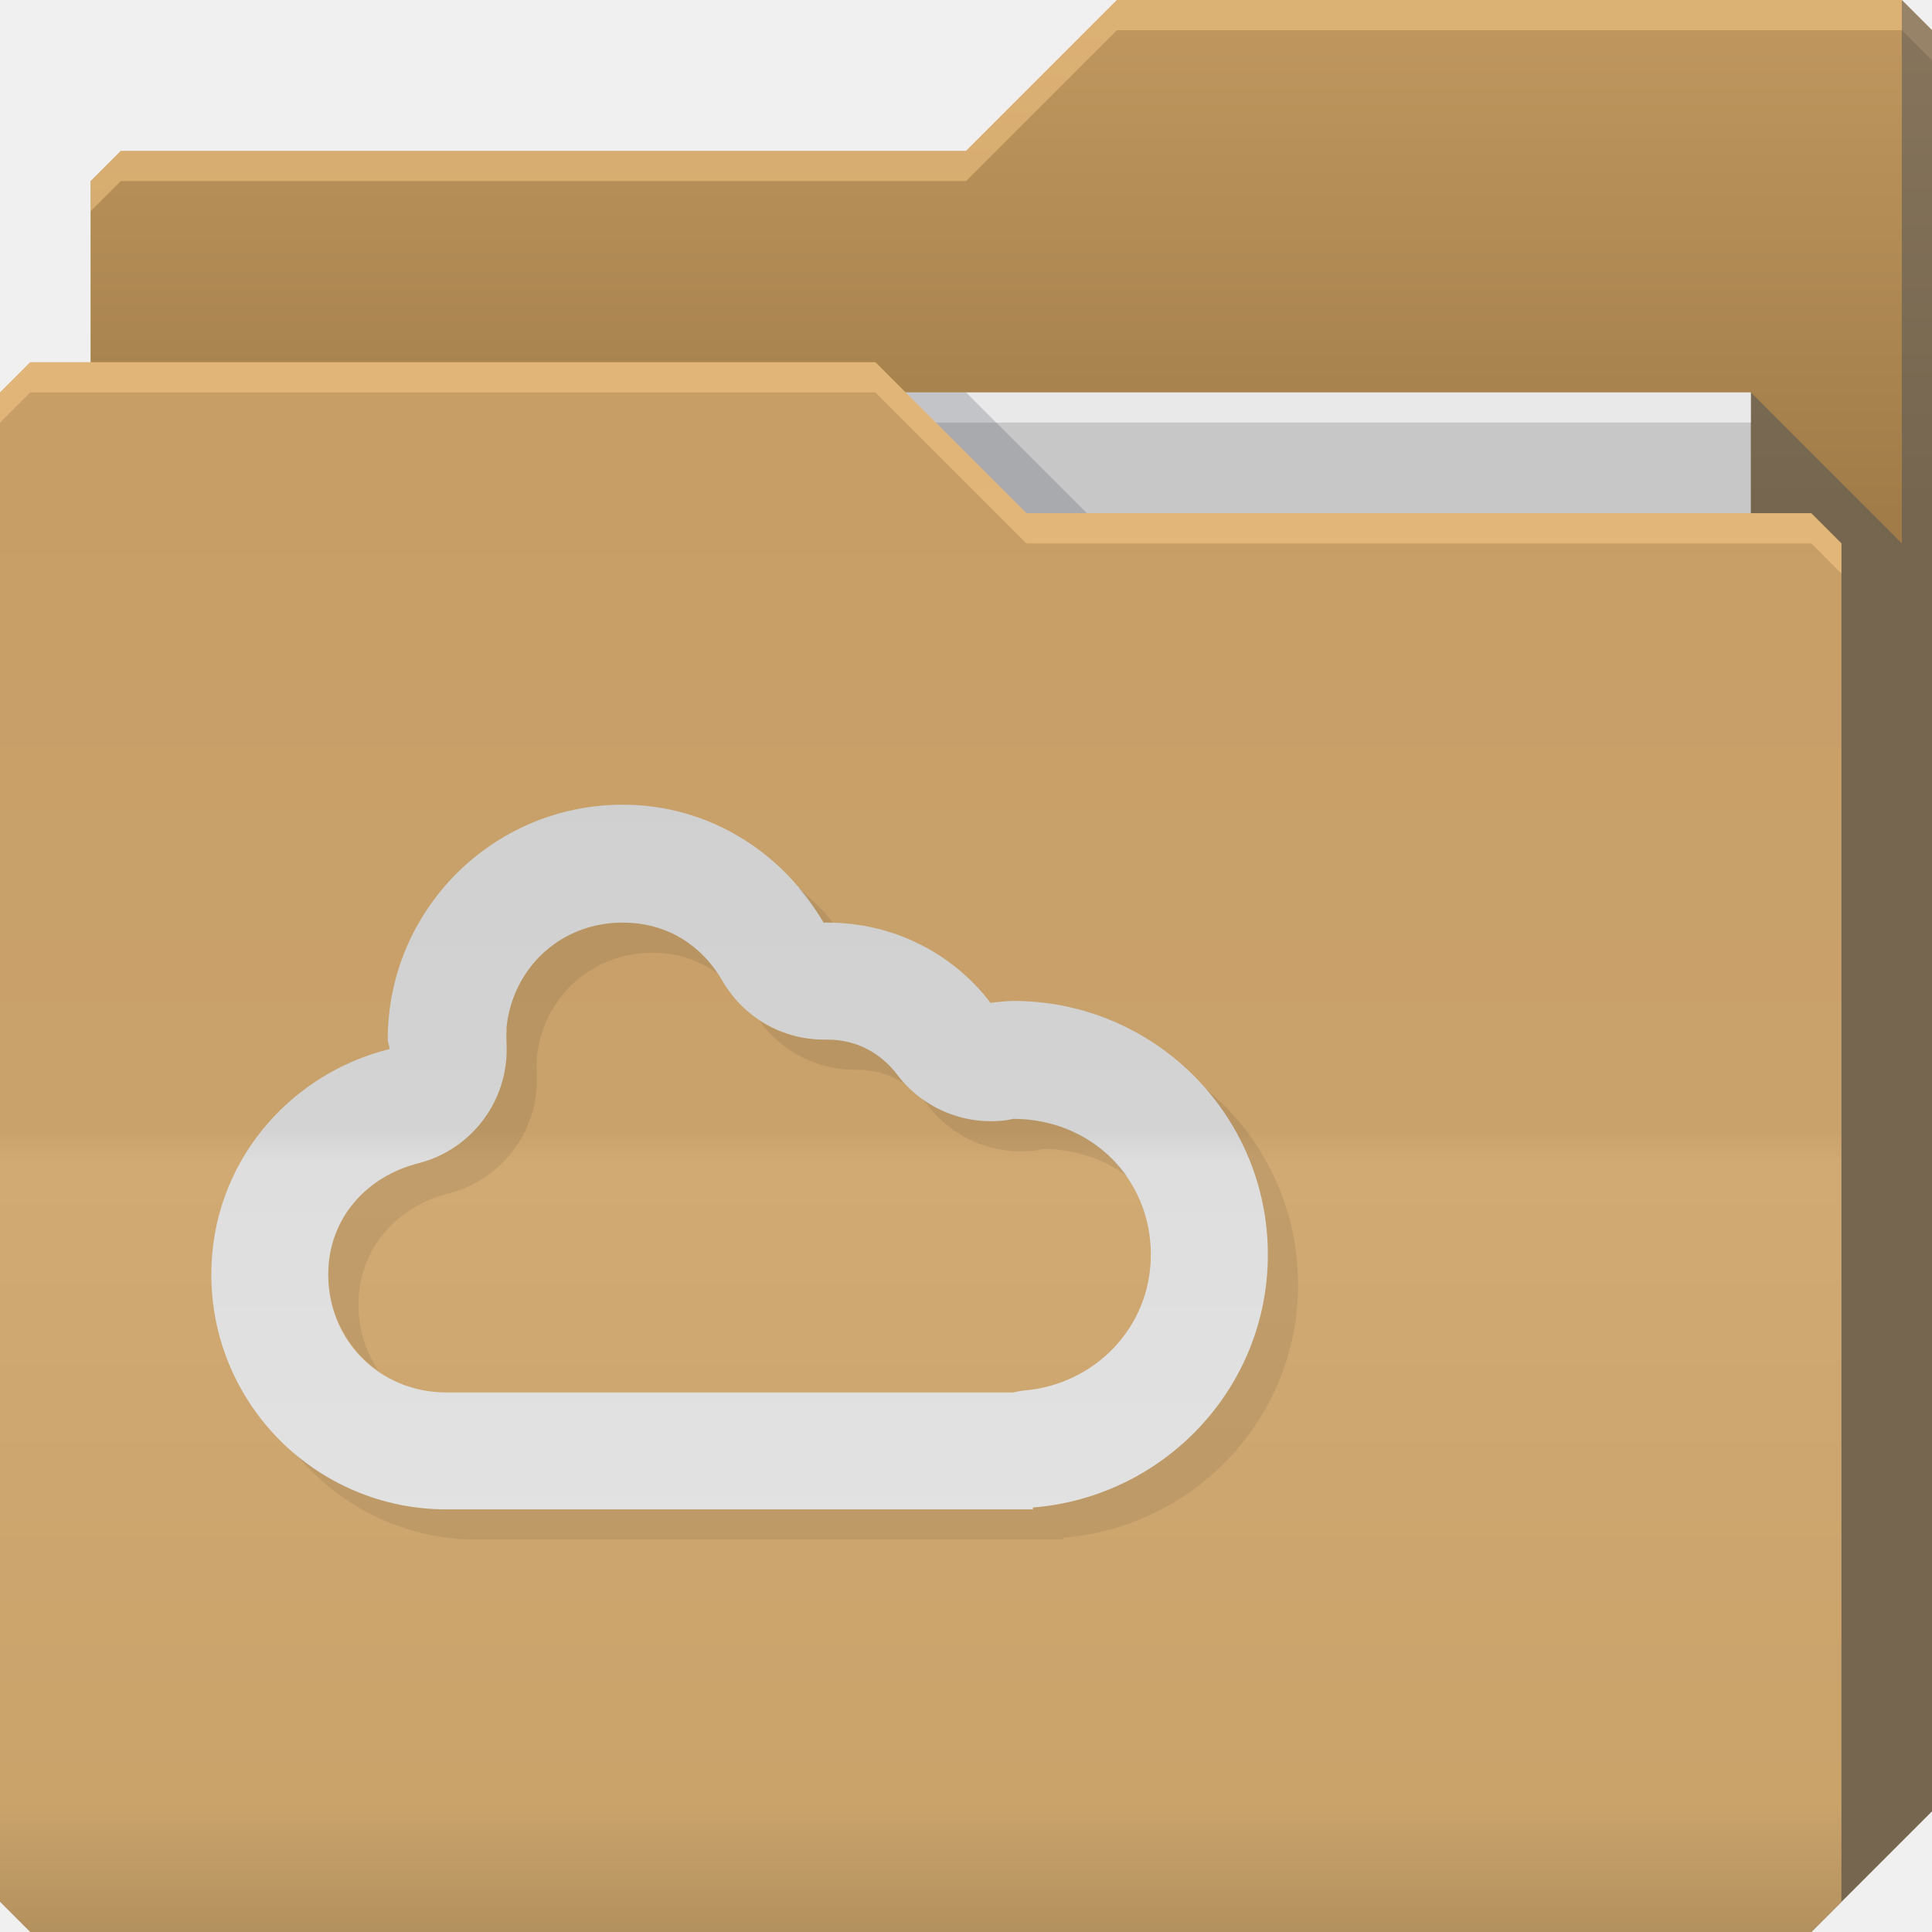
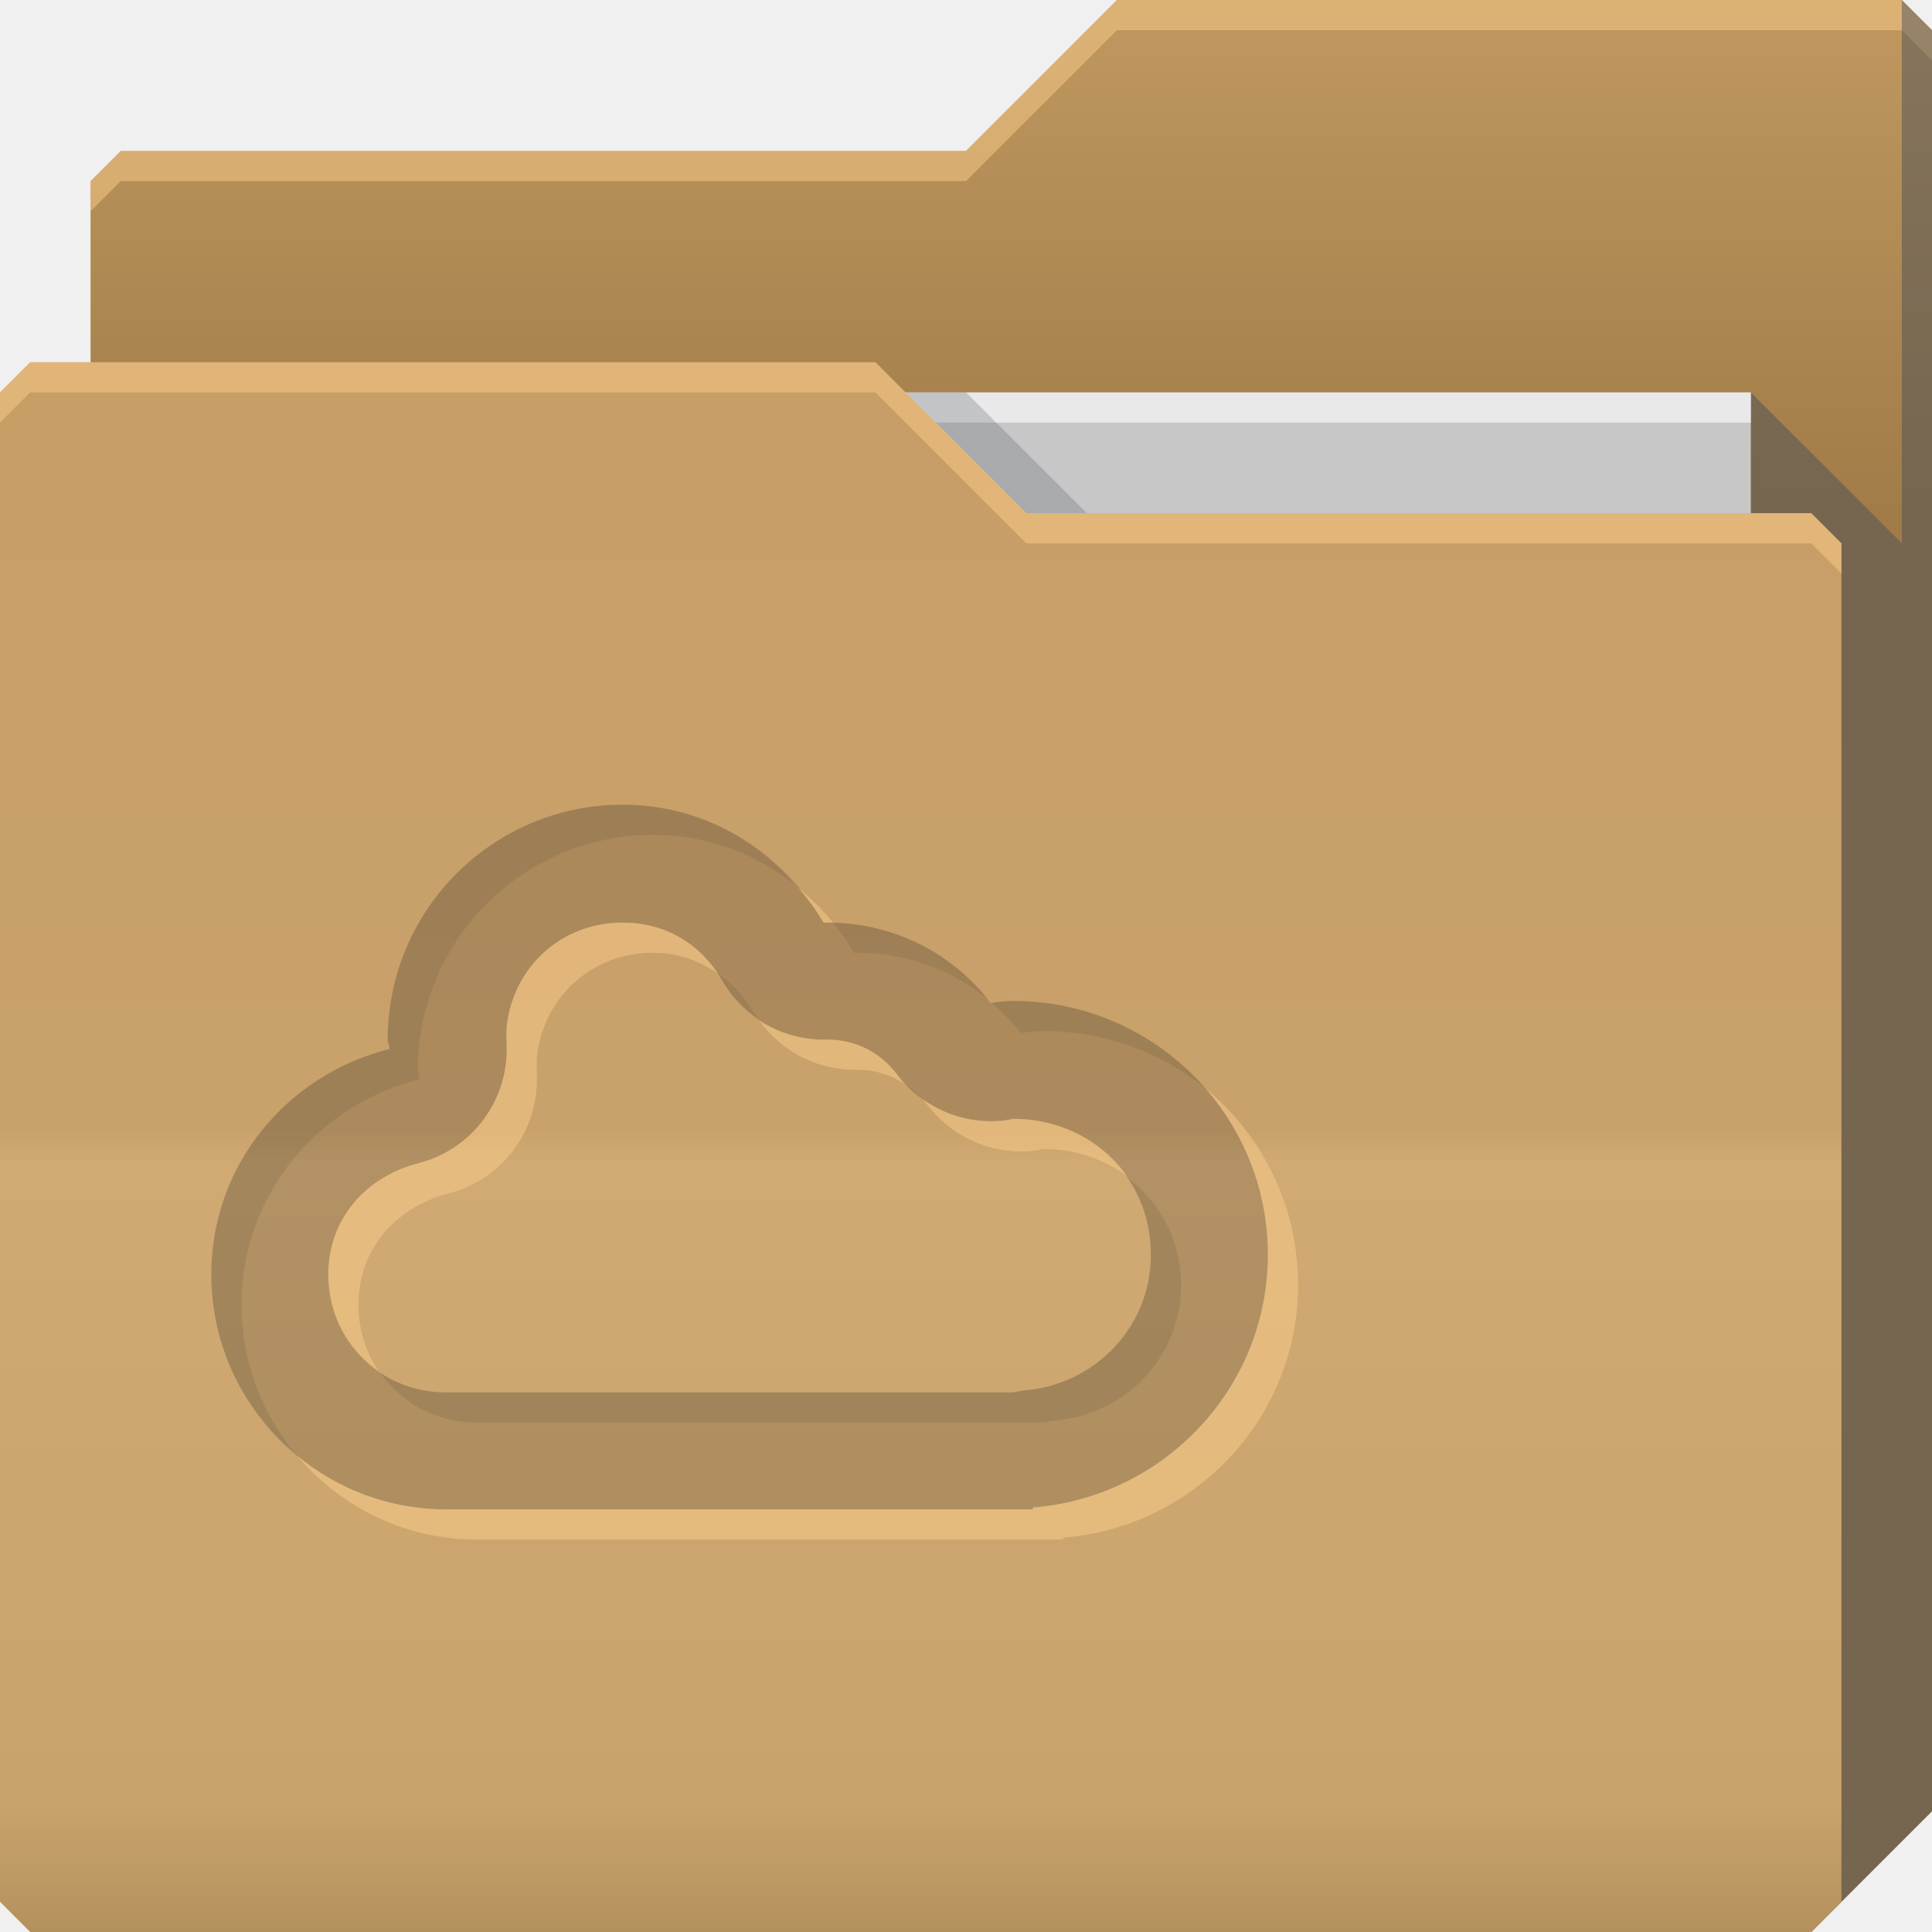
<svg xmlns="http://www.w3.org/2000/svg" xmlns:xlink="http://www.w3.org/1999/xlink" id="svg13094" height="64" width="64" version="1.1">
  <defs id="defs11">
-     <linearGradient x1="18.313" y1="13.082" x2="18.313" y2="63.818" id="linearGradient3057-4-1" xlink:href="#linearGradient3051-9-8" gradientUnits="userSpaceOnUse" />
-     <linearGradient id="linearGradient3051-9-8">
-       <stop id="stop3053-6-6" style="stop-color:#cdcdcd;stop-opacity:1;" offset="0" />
-       <stop id="stop3059-3-8" style="stop-color:#d3d3d3;stop-opacity:1;" offset="0.48" />
-       <stop id="stop3061-4-6" style="stop-color:#dedede;stop-opacity:1;" offset="0.502" />
-       <stop id="stop3055-6-4" style="stop-color:#e6e6e6;stop-opacity:1;" offset="1" />
-     </linearGradient>
    <linearGradient id="linearGradient3841-4-4">
      <stop style="stop-color:#a17c48;stop-opacity:1;" offset="0" id="stop3843-9-9" />
      <stop style="stop-color:#be965e;stop-opacity:1;" offset="1" id="stop3845-3-7" />
    </linearGradient>
    <linearGradient xlink:href="#linearGradient3969-5" id="linearGradient3918-9" gradientUnits="userSpaceOnUse" x1="29.875" y1="64.082" x2="29.875" y2="12.082" />
    <linearGradient id="linearGradient3969-5">
      <stop style="stop-color:#b3915e;stop-opacity:1;" offset="0" id="stop3971-52" />
      <stop id="stop3977-7" offset="0.082" style="stop-color:#caa36b;stop-opacity:1;" />
      <stop style="stop-color:#d0a973;stop-opacity:1;" offset="0.49" id="stop3979-2" />
      <stop id="stop3981-6" offset="0.511" style="stop-color:#c9a16b;stop-opacity:1;" />
      <stop style="stop-color:#c79e65;stop-opacity:1;" offset="1" id="stop3973-4" />
    </linearGradient>
    <linearGradient y2="32.976" x2="77.278" y1="48.976" x1="77.278" gradientTransform="translate(-33.625,-31.89412)" gradientUnits="userSpaceOnUse" id="linearGradient3100" xlink:href="#linearGradient3841-4-4" />
-     <linearGradient x1="18.313" y1="13.082" x2="18.313" y2="63.818" id="linearGradient3057-4-1-6" xlink:href="#linearGradient3051-9-8-8" gradientUnits="userSpaceOnUse" gradientTransform="translate(1,1)" />
-     <linearGradient id="linearGradient3051-9-8-8">
-       <stop id="stop3053-6-6-6" style="stop-color:#cdcdcd;stop-opacity:1;" offset="0" />
-       <stop id="stop3059-3-8-4" style="stop-color:#d3d3d3;stop-opacity:1;" offset="0.48" />
-       <stop id="stop3061-4-6-1" style="stop-color:#dedede;stop-opacity:1;" offset="0.502" />
-       <stop id="stop3055-6-4-8" style="stop-color:#e6e6e6;stop-opacity:1;" offset="1" />
-     </linearGradient>
-     <linearGradient xlink:href="#linearGradient3051-9-8-8" id="linearGradient3891" gradientUnits="userSpaceOnUse" x1="18.313" y1="13.082" x2="18.313" y2="63.818" gradientTransform="translate(-0.625,0.082283)" />
-     <linearGradient xlink:href="#linearGradient3051-9-8-8" id="linearGradient3895" gradientUnits="userSpaceOnUse" x1="18.313" y1="13.082" x2="18.313" y2="63.818" gradientTransform="translate(-0.625,0.082283)" />
  </defs>
  <g id="g3043" transform="translate(-0.6250001,0.08228278)" />
  <g id="g3045" transform="translate(0.625,-0.082283)">
    <path style="fill:url(#linearGradient3100);fill-opacity:1;fill-rule:nonzero;stroke:none" d="m 2.375,6.082 -10e-8,58 57,-10e-7 4,-4 0,-59 -1,-1 -26,0 -5,5 -28,1e-7 z" id="path3833" />
    <path style="color:#000000;fill:#ffd08f;fill-opacity:0.466;fill-rule:nonzero;stroke:none;stroke-width:1;marker:none;visibility:visible;display:inline;overflow:visible;enable-background:accumulate" d="m 36.375,0.082 -5,5 -28,0 -1,1 0,1 1,-1 28,0 5,-5 26,0 1,1 0,-1 -1,-1 -26,0 z" id="path3800" />
    <path d="m 6.375,13.082 51,0 0,31 -51,0 z" id="path3920" style="fill:#c7c7c7;fill-opacity:1;fill-rule:nonzero" />
    <path id="path3802" d="m 57.375,13.082 0,51 2,0 4,-4 0,-59 -1,-1 0,18 z" style="fill:#3e4959;fill-opacity:0.432" />
    <path id="path4253" d="m 6.375,13.082 51,0 0,1 -51,0 z" style="fill:#ffffff;fill-opacity:0.602;fill-rule:nonzero" />
    <path style="color:#000000;fill:#3e4959;fill-opacity:0.23;fill-rule:nonzero;stroke-width:1;stroke-linecap:butt;stroke-linejoin:miter;stroke-miterlimit:4;stroke-opacity:1;stroke-dasharray:none;stroke-dashoffset:0;marker:none;visibility:visible;display:inline;overflow:visible;enable-background:accumulate" d="m 29.375,13.082 4,4 2,0 -4,-4 z" id="path3982" />
    <path id="path3916" d="m -0.625,13.082 0,50 1,1 59,0 1,-1 0,-45 -1,-1 -26,1e-6 -5,-5 -28,-10e-7 z" style="fill:url(#linearGradient3918-9);fill-opacity:1;fill-rule:nonzero" />
    <path style="fill:#ffd08f;fill-opacity:0.466;fill-rule:nonzero" d="m 0.375,12.082 -1,1 0,1 1,-1 28,0 5,5 26,0 1,1 0,-1 -1,-1 -26,0 -5,-5 -28,0 z" id="path3046" />
-     <path id="path3889" d="m 20,26.739 c -4.296,0 -7.781,3.486 -7.781,7.781 0,0.105 0.058,0.209 0.062,0.312 -3.382,0.844 -5.906,3.825 -5.906,7.469 0,4.295 3.486,7.781 7.781,7.781 l 19.438,0 0,-0.062 c 4.337,-0.345 7.781,-3.95 7.781,-8.375 0,-4.654 -3.784,-8.406 -8.438,-8.406 -0.25,0 -0.506,0.041 -0.75,0.062 -1.243,-1.629 -3.198,-2.656 -5.406,-2.656 -0.041,0 -0.085,-7.78e-4 -0.125,0 C 25.311,28.324 22.876,26.739 20,26.739 z m 0,3.906 c 1.463,0 2.618,0.74 3.312,1.938 a 3.889,3.889 0 0 0 3.406,1.938 c -0.051,9.73e-4 -0.023,0 0.062,0 0.981,0 1.777,0.454 2.312,1.156 a 3.889,3.889 0 0 0 3.469,1.531 c 0.205,-0.018 0.313,-0.052 0.375,-0.062 2.574,0 4.562,1.959 4.562,4.5 0,2.409 -1.861,4.312 -4.219,4.5 a 3.889,3.889 0 0 0 -0.344,0.062 l -18.781,0 c -2.194,0 -3.906,-1.712 -3.906,-3.906 0,-1.856 1.269,-3.256 3,-3.688 a 3.889,3.889 0 0 0 2.906,-3.969 c -0.014,-0.356 0.008,-0.351 0,-0.531 0.209,-1.978 1.798,-3.469 3.844,-3.469 z" style="color:#000000;fill:url(#linearGradient3891);fill-opacity:1;fill-rule:nonzero;stroke:none;stroke-width:1;marker:none;visibility:visible;display:inline;overflow:visible;enable-background:accumulate" />
-     <path style="color:#000000;fill:#0b0e11;fill-opacity:0.079;fill-rule:nonzero;stroke:none;stroke-width:1;marker:none;visibility:visible;display:inline;overflow:visible;enable-background:accumulate;stroke-linecap:butt;stroke-linejoin:miter;stroke-miterlimit:4;stroke-opacity:1;stroke-dasharray:none;stroke-dashoffset:0" d="M 26.438 29.406 C 26.742 29.768 27.042 30.15 27.281 30.562 C 27.322 30.562 27.366 30.562 27.406 30.562 C 27.47 30.562 27.531 30.561 27.594 30.562 C 27.249 30.13 26.862 29.757 26.438 29.406 z M 20.625 30.562 C 18.58 30.562 16.99 32.054 16.781 34.031 C 16.79 34.212 16.767 34.206 16.781 34.562 A 3.889 3.889 0 0 1 13.875 38.531 C 12.144 38.963 10.875 40.363 10.875 42.219 C 10.875 43.558 11.535 44.706 12.531 45.406 C 12.115 44.784 11.875 44.041 11.875 43.219 C 11.875 41.363 13.144 39.963 14.875 39.531 A 3.889 3.889 0 0 0 17.781 35.562 C 17.767 35.206 17.79 35.212 17.781 35.031 C 17.99 33.054 19.58 31.562 21.625 31.562 C 22.456 31.562 23.177 31.824 23.781 32.25 C 23.076 31.199 21.985 30.562 20.625 30.562 z M 32.75 33.125 C 32.773 33.154 32.79 33.189 32.812 33.219 C 32.823 33.218 32.834 33.22 32.844 33.219 C 32.81 33.189 32.785 33.154 32.75 33.125 z M 25.156 33.812 A 3.889 3.889 0 0 0 28.344 35.438 C 28.293 35.438 28.321 35.438 28.406 35.438 C 29.004 35.438 29.526 35.616 29.969 35.906 A 3.889 3.889 0 0 1 29.719 35.594 C 29.183 34.891 28.388 34.438 27.406 34.438 C 27.321 34.438 27.293 34.438 27.344 34.438 A 3.889 3.889 0 0 1 25.156 33.812 z M 39.938 36.062 C 41.22 37.536 42 39.454 42 41.562 C 42 45.988 38.555 49.592 34.219 49.938 L 34.219 50 L 14.781 50 C 12.902 50 11.189 49.329 9.844 48.219 C 11.271 49.91 13.396 51 15.781 51 L 35.219 51 L 35.219 50.938 C 39.555 50.592 43 46.988 43 42.562 C 43 39.945 41.813 37.602 39.938 36.062 z M 30.562 36.406 C 30.618 36.468 30.668 36.527 30.719 36.594 A 3.889 3.889 0 0 0 34.188 38.125 C 34.393 38.107 34.5 38.073 34.562 38.062 C 35.625 38.062 36.58 38.398 37.344 38.969 C 36.53 37.807 35.146 37.062 33.562 37.062 C 33.5 37.073 33.393 37.107 33.188 37.125 A 3.889 3.889 0 0 1 30.562 36.406 z " transform="translate(-0.625,0.082283)" id="path3901" />
+     <path style="color:#000000;fill:#181818;fill-opacity:0.164;fill-rule:nonzero;stroke:none;stroke-width:1;marker:none;visibility:visible;display:inline;overflow:visible;enable-background:accumulate" d="m 20,26.739 c -4.296,0 -7.781,3.486 -7.781,7.781 0,0.105 0.058,0.209 0.062,0.312 -3.382,0.844 -5.906,3.825 -5.906,7.469 0,4.295 3.486,7.781 7.781,7.781 l 19.438,0 0,-0.062 c 4.337,-0.345 7.781,-3.95 7.781,-8.375 0,-4.654 -3.784,-8.406 -8.438,-8.406 -0.25,0 -0.506,0.041 -0.75,0.062 -1.243,-1.629 -3.198,-2.656 -5.406,-2.656 -0.041,0 -0.085,-7.78e-4 -0.125,0 C 25.311,28.324 22.876,26.739 20,26.739 z m 0,3.906 c 1.463,0 2.618,0.74 3.312,1.938 a 3.889,3.889 0 0 0 3.406,1.938 c -0.051,9.73e-4 -0.023,0 0.062,0 0.981,0 1.777,0.454 2.312,1.156 a 3.889,3.889 0 0 0 3.469,1.531 c 0.205,-0.018 0.313,-0.052 0.375,-0.062 2.574,0 4.562,1.959 4.562,4.5 0,2.409 -1.861,4.312 -4.219,4.5 a 3.889,3.889 0 0 0 -0.344,0.062 l -18.781,0 c -2.194,0 -3.906,-1.712 -3.906,-3.906 0,-1.856 1.269,-3.256 3,-3.688 a 3.889,3.889 0 0 0 2.906,-3.969 c -0.014,-0.356 0.008,-0.351 0,-0.531 0.209,-1.978 1.798,-3.469 3.844,-3.469 z" id="path3075" />
+     <path style="color:#000000;fill:#181818;fill-opacity:0.092;fill-rule:nonzero;stroke:none;stroke-width:1;marker:none;visibility:visible;display:inline;overflow:visible;enable-background:accumulate" d="m 20,26.739 c -4.296,0 -7.781,3.486 -7.781,7.781 0,0.105 0.058,0.209 0.062,0.312 -3.382,0.844 -5.906,3.825 -5.906,7.469 0,2.385 1.09,4.51 2.781,5.938 C 8.046,46.893 7.375,45.18 7.375,43.301 c 0,-3.643 2.524,-6.624 5.906,-7.469 -0.004,-0.103 -0.062,-0.207 -0.062,-0.312 0,-4.295 3.486,-7.781 7.781,-7.781 1.798,0 3.424,0.625 4.719,1.656 C 24.313,27.781 22.317,26.739 20,26.739 z m 6.969,3.906 c 0.249,0.312 0.486,0.652 0.688,1 0.04,-7.78e-4 0.084,0 0.125,0 1.64,0 3.139,0.572 4.312,1.531 -1.21,-1.513 -3.05,-2.476 -5.125,-2.531 z m -3.812,1.688 c 0.054,0.08 0.107,0.165 0.156,0.25 a 3.889,3.889 0 0 0 1.188,1.25 3.889,3.889 0 0 1 -0.188,-0.25 c -0.3,-0.518 -0.697,-0.926 -1.156,-1.25 z m 9.781,0.906 c -0.239,0 -0.484,0.041 -0.719,0.062 0.352,0.304 0.685,0.629 0.969,1 0.244,-0.021 0.5,-0.062 0.75,-0.062 2.02,0 3.89,0.694 5.344,1.875 -1.548,-1.758 -3.815,-2.875 -6.344,-2.875 z m -3.562,2.781 a 3.889,3.889 0 0 0 0.5,0.406 c -0.148,-0.156 -0.323,-0.287 -0.5,-0.406 z m 7.375,3.094 c 0.485,0.717 0.75,1.579 0.75,2.531 0,2.409 -1.861,4.312 -4.219,4.5 a 3.889,3.889 0 0 0 -0.344,0.062 l -18.781,0 c -0.823,0 -1.565,-0.24 -2.188,-0.656 0.7,0.996 1.848,1.656 3.188,1.656 l 18.781,0 a 3.889,3.889 0 0 1 0.344,-0.062 c 2.358,-0.188 4.219,-2.091 4.219,-4.5 0,-1.469 -0.691,-2.717 -1.75,-3.531 z" id="path3889" />
+     <path style="color:#000000;fill:#ffd08f;fill-opacity:0.466;fill-rule:nonzero;stroke:none;stroke-width:1;marker:none;visibility:visible;display:inline;overflow:visible;enable-background:accumulate;stroke-linecap:butt;stroke-linejoin:miter;stroke-miterlimit:4;stroke-opacity:1;stroke-dasharray:none;stroke-dashoffset:0" d="M 26.438 29.406 C 26.742 29.768 27.042 30.15 27.281 30.562 C 27.322 30.562 27.366 30.562 27.406 30.562 C 27.47 30.562 27.531 30.561 27.594 30.562 C 27.249 30.13 26.862 29.757 26.438 29.406 z M 20.625 30.562 C 18.58 30.562 16.99 32.054 16.781 34.031 C 16.79 34.212 16.767 34.206 16.781 34.562 A 3.889 3.889 0 0 1 13.875 38.531 C 12.144 38.963 10.875 40.363 10.875 42.219 C 10.875 43.558 11.535 44.706 12.531 45.406 C 12.115 44.784 11.875 44.041 11.875 43.219 C 11.875 41.363 13.144 39.963 14.875 39.531 A 3.889 3.889 0 0 0 17.781 35.562 C 17.767 35.206 17.79 35.212 17.781 35.031 C 17.99 33.054 19.58 31.562 21.625 31.562 C 22.456 31.562 23.177 31.824 23.781 32.25 C 23.076 31.199 21.985 30.562 20.625 30.562 z M 32.75 33.125 C 32.773 33.154 32.79 33.189 32.812 33.219 C 32.823 33.218 32.834 33.22 32.844 33.219 C 32.81 33.189 32.785 33.154 32.75 33.125 z M 25.156 33.812 A 3.889 3.889 0 0 0 28.344 35.438 C 28.293 35.438 28.321 35.438 28.406 35.438 C 29.004 35.438 29.526 35.616 29.969 35.906 A 3.889 3.889 0 0 1 29.719 35.594 C 29.183 34.891 28.388 34.438 27.406 34.438 C 27.321 34.438 27.293 34.438 27.344 34.438 A 3.889 3.889 0 0 1 25.156 33.812 z M 39.938 36.062 C 41.22 37.536 42 39.454 42 41.562 C 42 45.988 38.555 49.592 34.219 49.938 L 34.219 50 L 14.781 50 C 12.902 50 11.189 49.329 9.844 48.219 C 11.271 49.91 13.396 51 15.781 51 L 35.219 51 L 35.219 50.938 C 39.555 50.592 43 46.988 43 42.562 C 43 39.945 41.813 37.602 39.938 36.062 z M 30.562 36.406 C 30.618 36.468 30.668 36.527 30.719 36.594 A 3.889 3.889 0 0 0 34.188 38.125 C 34.393 38.107 34.5 38.073 34.562 38.062 C 35.625 38.062 36.58 38.398 37.344 38.969 C 36.53 37.807 35.146 37.062 33.562 37.062 C 33.5 37.073 33.393 37.107 33.188 37.125 A 3.889 3.889 0 0 1 30.562 36.406 z " transform="translate(-0.625,0.082283)" id="path3901" />
  </g>
</svg>
